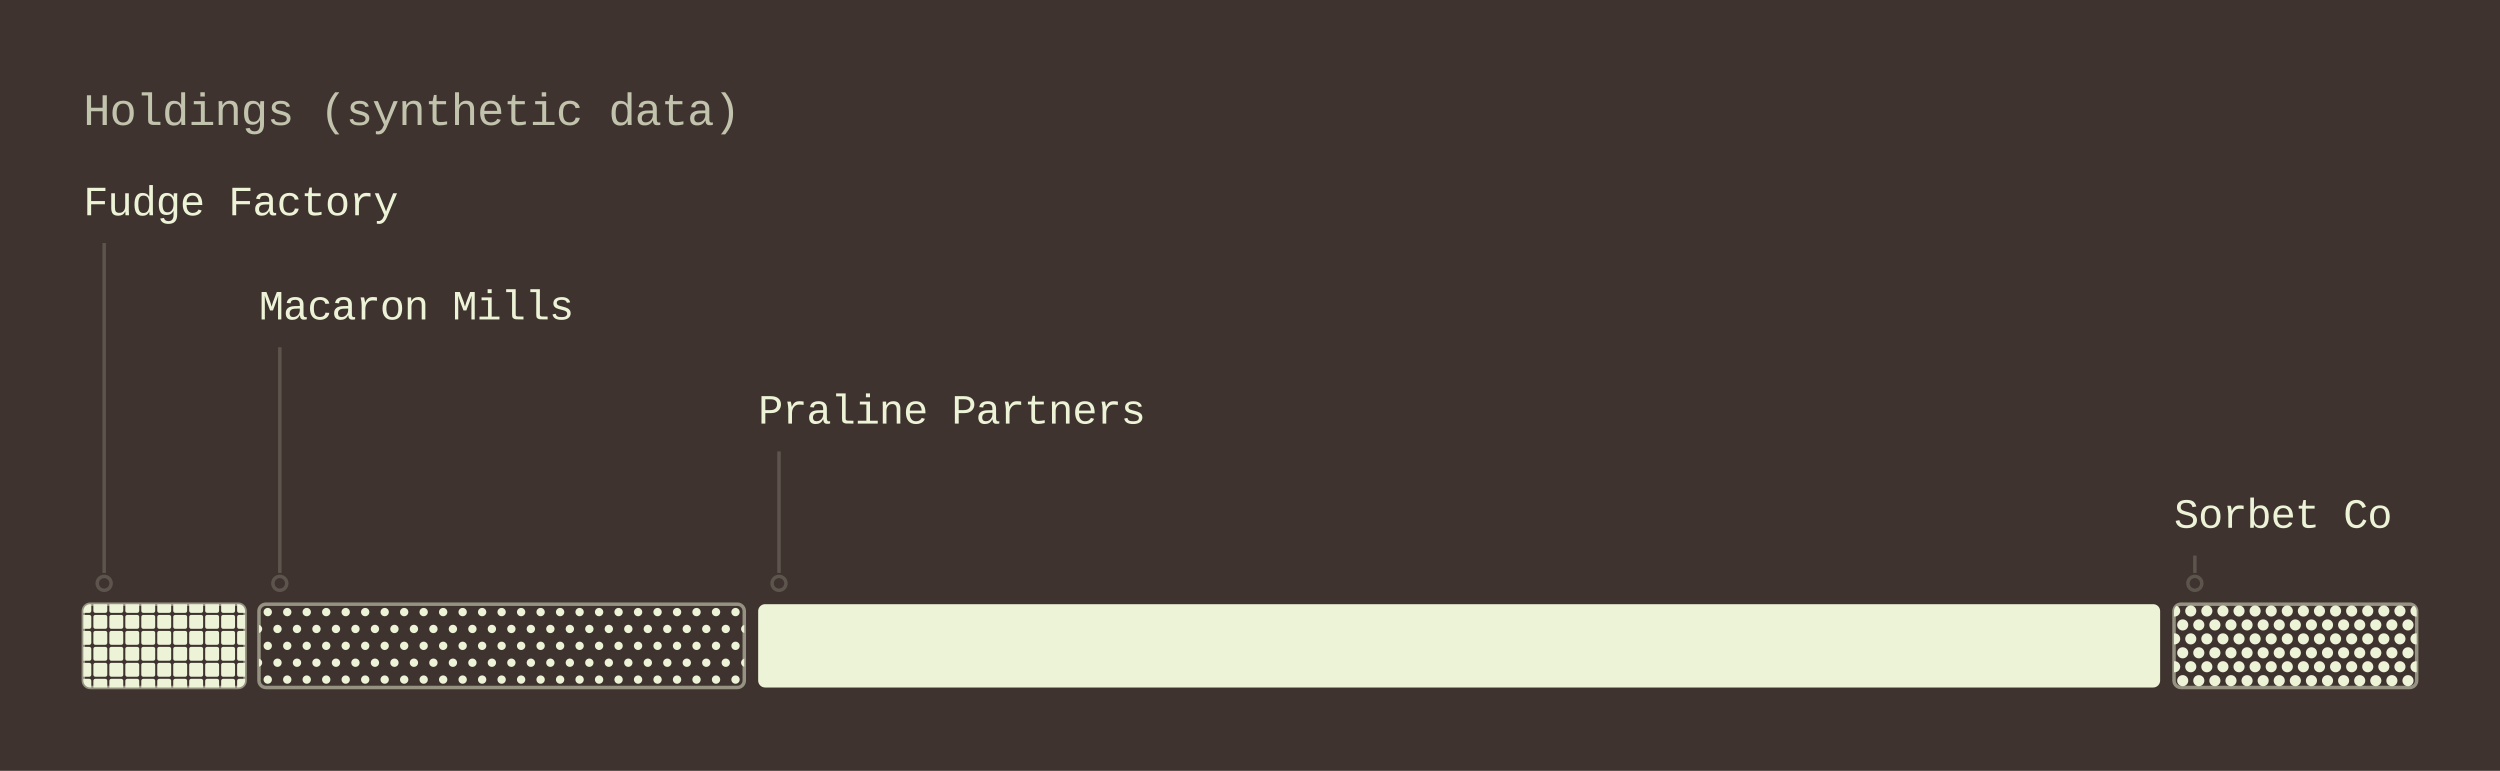
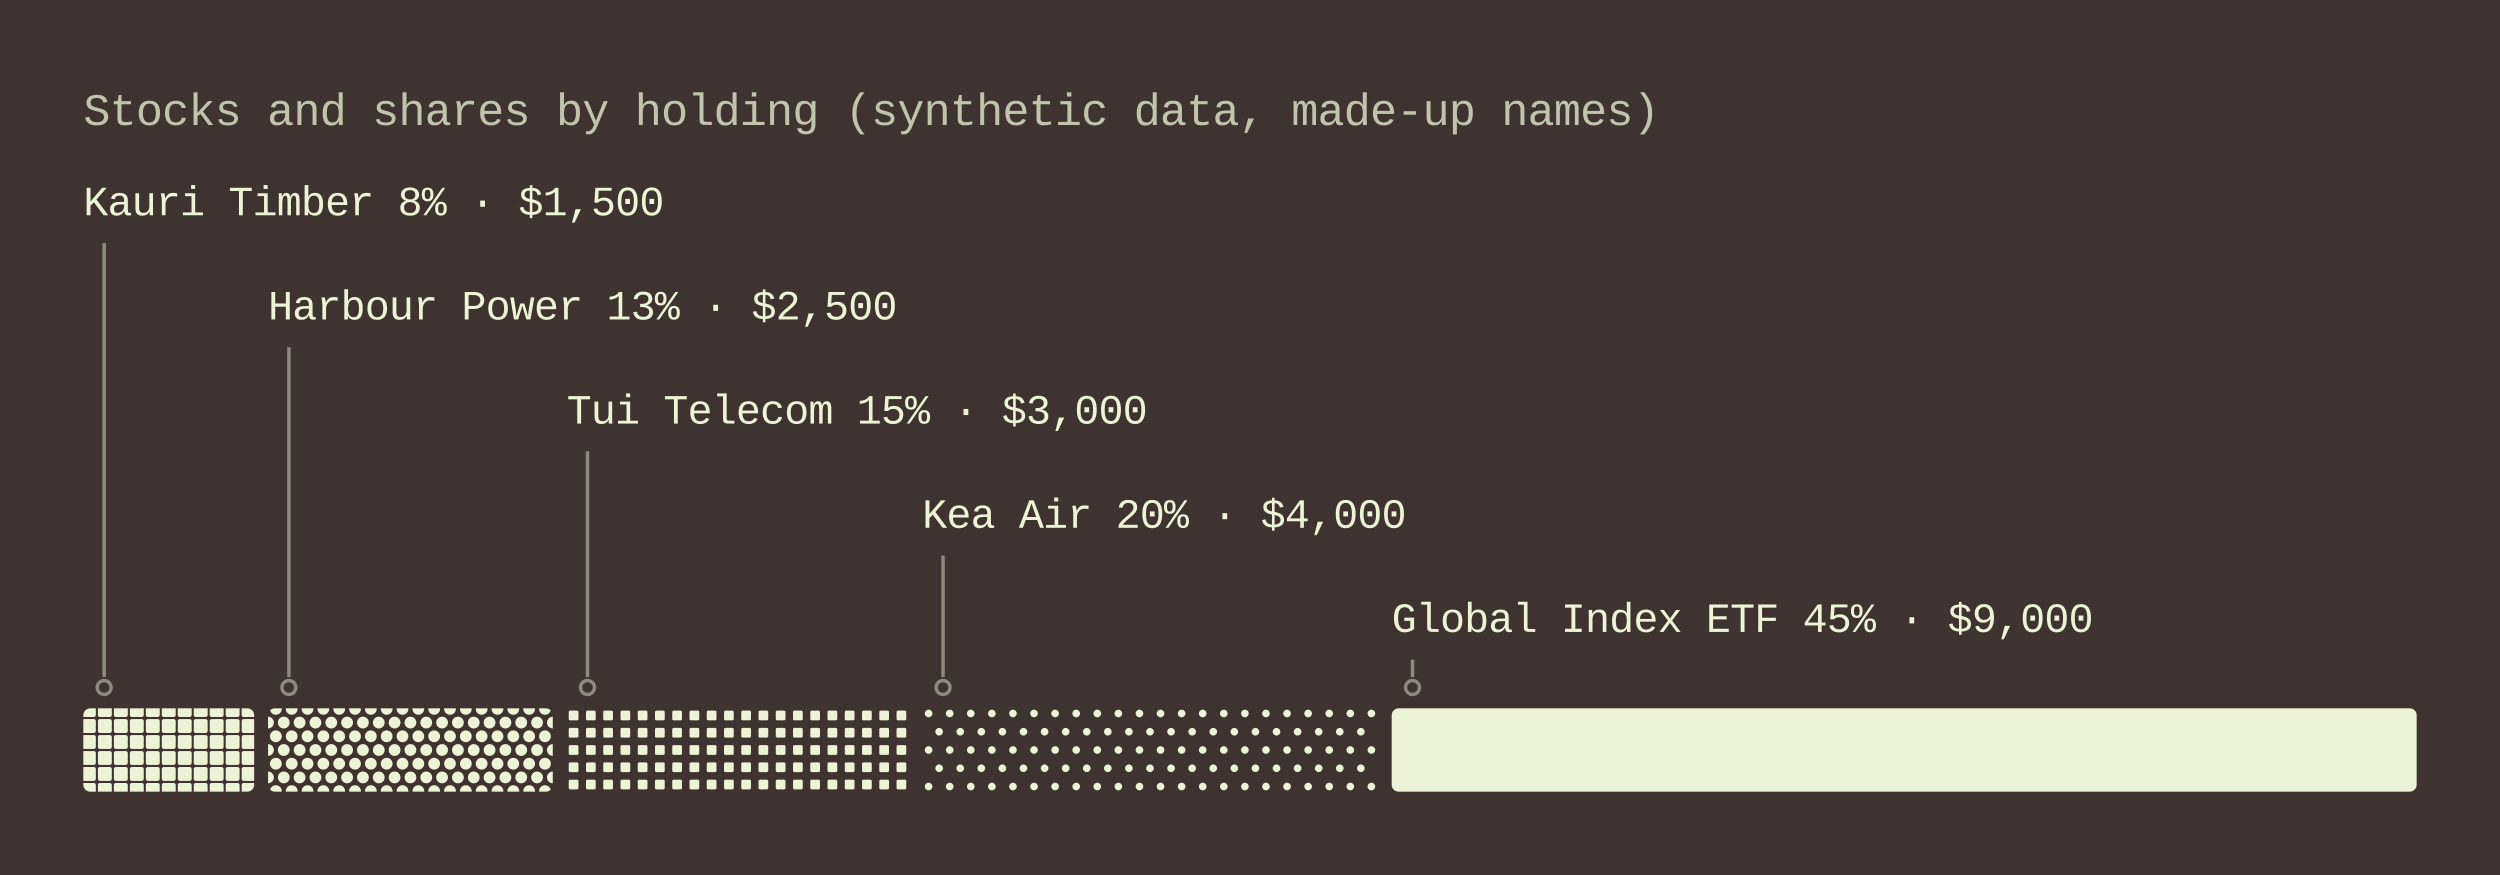
- <svg xmlns="http://www.w3.org/2000/svg" width="720" height="222" viewBox="0 0 720 222" style="color:#edf3d7;font-family:ui-monospace, SFMono-Regular, Menlo, Consolas, 'Liberation Mono', monospace">
+ <svg xmlns="http://www.w3.org/2000/svg" width="720" height="252" viewBox="0 0 720 252" style="color:#edf3d7;font-family:ui-monospace, SFMono-Regular, Menlo, Consolas, 'Liberation Mono', monospace">
  <style>svg text { font-family: ui-monospace, SFMono-Regular, Menlo, Consolas, 'Liberation Mono', monospace; font-size: 12px; fill: currentColor; letter-spacing: -0.24px; font-variant-numeric: tabular-nums; }</style>
  <rect width="100%" height="100%" fill="#3e332f" />
-   <text x="24" y="36" style="font-size:13px;opacity:.75">Holdings (synthetic data)</text>
-   <svg viewBox="0 0 672 150" width="672" height="150" class="sediment" role="img" aria-label="Holdings" aria-describedby="sediment-7-desc" tabindex="0" overflow="visible" x="24" y="48">
+   <text x="24" y="36" style="font-size:13px;opacity:.75">Stocks and shares by holding (synthetic data, made-up names)</text>
+   <svg viewBox="0 0 672 180" width="672" height="180" class="sediment" role="img" aria-label="Stocks and shares" aria-describedby="sediment-7-desc" x="24" y="48" overflow="visible">
    <defs>
-       <clipPath id="tx-clip-1">
-         <rect x="0" y="126" width="46.588" height="24" rx="2" />
+       <clipPath id="tx-clip-3">
+         <rect x="0" y="156" width="49.2" height="24" rx="2" />
      </clipPath>
-       <clipPath id="tx-clip-2">
-         <rect x="50.588" y="126" width="139.765" height="24" rx="2" />
+       <clipPath id="tx-clip-4">
+         <rect x="53.2" y="156" width="82" height="24" rx="2" />
      </clipPath>
-       <clipPath id="tx-clip-3">
-         <rect x="602.118" y="126" width="69.882" height="24" rx="2" />
+       <clipPath id="tx-clip-5">
+         <rect x="139.2" y="156" width="98.4" height="24" rx="2" />
+       </clipPath>
+       <clipPath id="tx-clip-6">
+         <rect x="241.6" y="156" width="131.2" height="24" rx="2" />
      </clipPath>
    </defs>
-     <rect x="0" y="126" width="46.588" height="24" rx="2" fill="transparent" pointer-events="all" stroke="rgba(237,243,215,0.5)" stroke-width="1" class="sbg" />
-     <g fill="#edf3d7" pointer-events="none" clip-path="url(#tx-clip-1)">
-       <rect x="-1.706" y="124.5" width="4" height="4" rx="0.56" />
-       <rect x="2.894" y="124.5" width="4" height="4" rx="0.56" />
-       <rect x="7.494" y="124.5" width="4" height="4" rx="0.56" />
-       <rect x="12.094" y="124.5" width="4" height="4" rx="0.56" />
-       <rect x="16.694" y="124.5" width="4" height="4" rx="0.56" />
-       <rect x="21.294" y="124.5" width="4" height="4" rx="0.56" />
-       <rect x="25.894" y="124.5" width="4" height="4" rx="0.56" />
-       <rect x="30.494" y="124.5" width="4" height="4" rx="0.56" />
-       <rect x="35.094" y="124.5" width="4" height="4" rx="0.56" />
-       <rect x="39.694" y="124.5" width="4" height="4" rx="0.56" />
-       <rect x="44.294" y="124.5" width="4" height="4" rx="0.56" />
-       <rect x="-1.706" y="129.1" width="4" height="4" rx="0.56" />
-       <rect x="2.894" y="129.1" width="4" height="4" rx="0.56" />
-       <rect x="7.494" y="129.1" width="4" height="4" rx="0.56" />
-       <rect x="12.094" y="129.1" width="4" height="4" rx="0.56" />
-       <rect x="16.694" y="129.1" width="4" height="4" rx="0.56" />
-       <rect x="21.294" y="129.1" width="4" height="4" rx="0.56" />
-       <rect x="25.894" y="129.1" width="4" height="4" rx="0.56" />
-       <rect x="30.494" y="129.1" width="4" height="4" rx="0.56" />
-       <rect x="35.094" y="129.1" width="4" height="4" rx="0.56" />
-       <rect x="39.694" y="129.1" width="4" height="4" rx="0.56" />
-       <rect x="44.294" y="129.1" width="4" height="4" rx="0.56" />
-       <rect x="-1.706" y="133.7" width="4" height="4" rx="0.56" />
-       <rect x="2.894" y="133.7" width="4" height="4" rx="0.56" />
-       <rect x="7.494" y="133.7" width="4" height="4" rx="0.56" />
-       <rect x="12.094" y="133.7" width="4" height="4" rx="0.56" />
-       <rect x="16.694" y="133.7" width="4" height="4" rx="0.56" />
-       <rect x="21.294" y="133.7" width="4" height="4" rx="0.56" />
-       <rect x="25.894" y="133.7" width="4" height="4" rx="0.56" />
-       <rect x="30.494" y="133.7" width="4" height="4" rx="0.56" />
-       <rect x="35.094" y="133.7" width="4" height="4" rx="0.56" />
-       <rect x="39.694" y="133.7" width="4" height="4" rx="0.56" />
-       <rect x="44.294" y="133.7" width="4" height="4" rx="0.56" />
-       <rect x="-1.706" y="138.3" width="4" height="4" rx="0.56" />
-       <rect x="2.894" y="138.3" width="4" height="4" rx="0.56" />
-       <rect x="7.494" y="138.3" width="4" height="4" rx="0.56" />
-       <rect x="12.094" y="138.3" width="4" height="4" rx="0.56" />
-       <rect x="16.694" y="138.3" width="4" height="4" rx="0.56" />
-       <rect x="21.294" y="138.3" width="4" height="4" rx="0.56" />
-       <rect x="25.894" y="138.3" width="4" height="4" rx="0.56" />
-       <rect x="30.494" y="138.3" width="4" height="4" rx="0.56" />
-       <rect x="35.094" y="138.3" width="4" height="4" rx="0.56" />
-       <rect x="39.694" y="138.3" width="4" height="4" rx="0.56" />
-       <rect x="44.294" y="138.3" width="4" height="4" rx="0.56" />
-       <rect x="-1.706" y="142.9" width="4" height="4" rx="0.56" />
-       <rect x="2.894" y="142.9" width="4" height="4" rx="0.56" />
-       <rect x="7.494" y="142.9" width="4" height="4" rx="0.56" />
-       <rect x="12.094" y="142.9" width="4" height="4" rx="0.56" />
-       <rect x="16.694" y="142.9" width="4" height="4" rx="0.56" />
-       <rect x="21.294" y="142.9" width="4" height="4" rx="0.56" />
-       <rect x="25.894" y="142.9" width="4" height="4" rx="0.56" />
-       <rect x="30.494" y="142.9" width="4" height="4" rx="0.56" />
-       <rect x="35.094" y="142.9" width="4" height="4" rx="0.56" />
-       <rect x="39.694" y="142.9" width="4" height="4" rx="0.56" />
-       <rect x="44.294" y="142.9" width="4" height="4" rx="0.56" />
-       <rect x="-1.706" y="147.5" width="4" height="4" rx="0.56" />
-       <rect x="2.894" y="147.5" width="4" height="4" rx="0.56" />
-       <rect x="7.494" y="147.5" width="4" height="4" rx="0.56" />
-       <rect x="12.094" y="147.5" width="4" height="4" rx="0.56" />
-       <rect x="16.694" y="147.5" width="4" height="4" rx="0.56" />
-       <rect x="21.294" y="147.5" width="4" height="4" rx="0.56" />
-       <rect x="25.894" y="147.5" width="4" height="4" rx="0.56" />
-       <rect x="30.494" y="147.5" width="4" height="4" rx="0.56" />
-       <rect x="35.094" y="147.5" width="4" height="4" rx="0.56" />
-       <rect x="39.694" y="147.5" width="4" height="4" rx="0.56" />
-       <rect x="44.294" y="147.5" width="4" height="4" rx="0.56" />
+     <rect x="0" y="156" width="49.2" height="24" rx="2" fill="#3e332f" pointer-events="all" class="sbg" />
+     <g fill="#edf3d7" pointer-events="none" clip-path="url(#tx-clip-3)">
+       <rect x="-0.4" y="154.5" width="4" height="4" rx="0.56" />
+       <rect x="4.2" y="154.5" width="4" height="4" rx="0.56" />
+       <rect x="8.8" y="154.5" width="4" height="4" rx="0.56" />
+       <rect x="13.4" y="154.5" width="4" height="4" rx="0.56" />
+       <rect x="18" y="154.5" width="4" height="4" rx="0.56" />
+       <rect x="22.6" y="154.5" width="4" height="4" rx="0.56" />
+       <rect x="27.2" y="154.5" width="4" height="4" rx="0.56" />
+       <rect x="31.8" y="154.5" width="4" height="4" rx="0.56" />
+       <rect x="36.4" y="154.5" width="4" height="4" rx="0.56" />
+       <rect x="41" y="154.5" width="4" height="4" rx="0.56" />
+       <rect x="45.6" y="154.5" width="4" height="4" rx="0.56" />
+       <rect x="-0.4" y="159.1" width="4" height="4" rx="0.56" />
+       <rect x="4.2" y="159.1" width="4" height="4" rx="0.56" />
+       <rect x="8.8" y="159.1" width="4" height="4" rx="0.56" />
+       <rect x="13.4" y="159.1" width="4" height="4" rx="0.56" />
+       <rect x="18" y="159.1" width="4" height="4" rx="0.56" />
+       <rect x="22.6" y="159.1" width="4" height="4" rx="0.56" />
+       <rect x="27.2" y="159.1" width="4" height="4" rx="0.56" />
+       <rect x="31.8" y="159.1" width="4" height="4" rx="0.56" />
+       <rect x="36.4" y="159.1" width="4" height="4" rx="0.56" />
+       <rect x="41" y="159.1" width="4" height="4" rx="0.56" />
+       <rect x="45.6" y="159.1" width="4" height="4" rx="0.56" />
+       <rect x="-0.4" y="163.7" width="4" height="4" rx="0.56" />
+       <rect x="4.2" y="163.7" width="4" height="4" rx="0.56" />
+       <rect x="8.8" y="163.7" width="4" height="4" rx="0.56" />
+       <rect x="13.4" y="163.7" width="4" height="4" rx="0.56" />
+       <rect x="18" y="163.7" width="4" height="4" rx="0.56" />
+       <rect x="22.6" y="163.7" width="4" height="4" rx="0.56" />
+       <rect x="27.2" y="163.7" width="4" height="4" rx="0.56" />
+       <rect x="31.8" y="163.7" width="4" height="4" rx="0.56" />
+       <rect x="36.4" y="163.7" width="4" height="4" rx="0.56" />
+       <rect x="41" y="163.7" width="4" height="4" rx="0.56" />
+       <rect x="45.6" y="163.7" width="4" height="4" rx="0.56" />
+       <rect x="-0.4" y="168.3" width="4" height="4" rx="0.56" />
+       <rect x="4.2" y="168.3" width="4" height="4" rx="0.56" />
+       <rect x="8.8" y="168.3" width="4" height="4" rx="0.56" />
+       <rect x="13.4" y="168.3" width="4" height="4" rx="0.56" />
+       <rect x="18" y="168.3" width="4" height="4" rx="0.56" />
+       <rect x="22.6" y="168.3" width="4" height="4" rx="0.56" />
+       <rect x="27.2" y="168.3" width="4" height="4" rx="0.56" />
+       <rect x="31.8" y="168.3" width="4" height="4" rx="0.56" />
+       <rect x="36.4" y="168.3" width="4" height="4" rx="0.56" />
+       <rect x="41" y="168.3" width="4" height="4" rx="0.56" />
+       <rect x="45.6" y="168.3" width="4" height="4" rx="0.56" />
+       <rect x="-0.4" y="172.9" width="4" height="4" rx="0.56" />
+       <rect x="4.2" y="172.9" width="4" height="4" rx="0.56" />
+       <rect x="8.8" y="172.9" width="4" height="4" rx="0.56" />
+       <rect x="13.4" y="172.9" width="4" height="4" rx="0.56" />
+       <rect x="18" y="172.9" width="4" height="4" rx="0.56" />
+       <rect x="22.6" y="172.9" width="4" height="4" rx="0.56" />
+       <rect x="27.2" y="172.9" width="4" height="4" rx="0.56" />
+       <rect x="31.8" y="172.9" width="4" height="4" rx="0.56" />
+       <rect x="36.4" y="172.9" width="4" height="4" rx="0.56" />
+       <rect x="41" y="172.9" width="4" height="4" rx="0.56" />
+       <rect x="45.6" y="172.9" width="4" height="4" rx="0.56" />
+       <rect x="-0.4" y="177.5" width="4" height="4" rx="0.56" />
+       <rect x="4.2" y="177.5" width="4" height="4" rx="0.56" />
+       <rect x="8.8" y="177.5" width="4" height="4" rx="0.56" />
+       <rect x="13.4" y="177.5" width="4" height="4" rx="0.56" />
+       <rect x="18" y="177.5" width="4" height="4" rx="0.56" />
+       <rect x="22.6" y="177.5" width="4" height="4" rx="0.56" />
+       <rect x="27.2" y="177.5" width="4" height="4" rx="0.56" />
+       <rect x="31.8" y="177.5" width="4" height="4" rx="0.56" />
+       <rect x="36.4" y="177.5" width="4" height="4" rx="0.56" />
+       <rect x="41" y="177.5" width="4" height="4" rx="0.56" />
+       <rect x="45.6" y="177.5" width="4" height="4" rx="0.56" />
    </g>
-     <line x1="6" x2="6" y1="22" y2="117" stroke="rgba(237,243,215,0.18)" stroke-width="1" />
-     <circle cx="6" cy="120" r="2" fill="none" stroke="rgba(237,243,215,0.18)" stroke-width="1" />
-     <text x="0" y="14" text-anchor="start">Fudge Factory</text>
-     <rect x="50.588" y="126" width="139.765" height="24" rx="2" fill="transparent" pointer-events="all" stroke="rgba(237,243,215,0.5)" stroke-width="1" class="sbg" />
-     <g fill="#edf3d7" pointer-events="none" clip-path="url(#tx-clip-2)">
-       <circle cx="53.111" cy="128.278" r="1.2" />
-       <circle cx="58.725" cy="128.278" r="1.2" />
-       <circle cx="64.338" cy="128.278" r="1.2" />
-       <circle cx="69.951" cy="128.278" r="1.2" />
-       <circle cx="75.564" cy="128.278" r="1.2" />
-       <circle cx="81.178" cy="128.278" r="1.2" />
-       <circle cx="86.791" cy="128.278" r="1.2" />
-       <circle cx="92.404" cy="128.278" r="1.2" />
-       <circle cx="98.017" cy="128.278" r="1.2" />
-       <circle cx="103.631" cy="128.278" r="1.2" />
-       <circle cx="109.244" cy="128.278" r="1.2" />
-       <circle cx="114.857" cy="128.278" r="1.2" />
-       <circle cx="120.471" cy="128.278" r="1.2" />
-       <circle cx="126.084" cy="128.278" r="1.2" />
-       <circle cx="131.697" cy="128.278" r="1.2" />
-       <circle cx="137.31" cy="128.278" r="1.2" />
-       <circle cx="142.924" cy="128.278" r="1.2" />
-       <circle cx="148.537" cy="128.278" r="1.2" />
-       <circle cx="154.15" cy="128.278" r="1.2" />
-       <circle cx="159.764" cy="128.278" r="1.2" />
-       <circle cx="165.377" cy="128.278" r="1.2" />
-       <circle cx="170.99" cy="128.278" r="1.2" />
-       <circle cx="176.603" cy="128.278" r="1.2" />
-       <circle cx="182.217" cy="128.278" r="1.2" />
-       <circle cx="187.83" cy="128.278" r="1.2" />
-       <circle cx="50.305" cy="133.139" r="1.2" />
-       <circle cx="55.918" cy="133.139" r="1.2" />
-       <circle cx="61.531" cy="133.139" r="1.2" />
-       <circle cx="67.144" cy="133.139" r="1.2" />
-       <circle cx="72.758" cy="133.139" r="1.2" />
-       <circle cx="78.371" cy="133.139" r="1.2" />
-       <circle cx="83.984" cy="133.139" r="1.2" />
-       <circle cx="89.598" cy="133.139" r="1.2" />
-       <circle cx="95.211" cy="133.139" r="1.2" />
-       <circle cx="100.824" cy="133.139" r="1.2" />
-       <circle cx="106.437" cy="133.139" r="1.2" />
-       <circle cx="112.051" cy="133.139" r="1.2" />
-       <circle cx="117.664" cy="133.139" r="1.2" />
-       <circle cx="123.277" cy="133.139" r="1.2" />
-       <circle cx="128.891" cy="133.139" r="1.2" />
-       <circle cx="134.504" cy="133.139" r="1.2" />
-       <circle cx="140.117" cy="133.139" r="1.2" />
-       <circle cx="145.73" cy="133.139" r="1.2" />
-       <circle cx="151.344" cy="133.139" r="1.2" />
-       <circle cx="156.957" cy="133.139" r="1.2" />
-       <circle cx="162.57" cy="133.139" r="1.2" />
-       <circle cx="168.183" cy="133.139" r="1.2" />
-       <circle cx="173.797" cy="133.139" r="1.2" />
-       <circle cx="179.41" cy="133.139" r="1.2" />
-       <circle cx="185.023" cy="133.139" r="1.2" />
-       <circle cx="190.637" cy="133.139" r="1.2" />
-       <circle cx="53.111" cy="138" r="1.2" />
-       <circle cx="58.725" cy="138" r="1.2" />
-       <circle cx="64.338" cy="138" r="1.2" />
-       <circle cx="69.951" cy="138" r="1.2" />
-       <circle cx="75.564" cy="138" r="1.2" />
-       <circle cx="81.178" cy="138" r="1.2" />
-       <circle cx="86.791" cy="138" r="1.2" />
-       <circle cx="92.404" cy="138" r="1.2" />
-       <circle cx="98.017" cy="138" r="1.2" />
-       <circle cx="103.631" cy="138" r="1.2" />
-       <circle cx="109.244" cy="138" r="1.2" />
-       <circle cx="114.857" cy="138" r="1.2" />
-       <circle cx="120.471" cy="138" r="1.2" />
-       <circle cx="126.084" cy="138" r="1.2" />
-       <circle cx="131.697" cy="138" r="1.2" />
-       <circle cx="137.31" cy="138" r="1.2" />
-       <circle cx="142.924" cy="138" r="1.2" />
-       <circle cx="148.537" cy="138" r="1.2" />
-       <circle cx="154.15" cy="138" r="1.2" />
-       <circle cx="159.764" cy="138" r="1.2" />
-       <circle cx="165.377" cy="138" r="1.2" />
-       <circle cx="170.99" cy="138" r="1.2" />
-       <circle cx="176.603" cy="138" r="1.2" />
-       <circle cx="182.217" cy="138" r="1.2" />
-       <circle cx="187.83" cy="138" r="1.2" />
-       <circle cx="50.305" cy="142.861" r="1.2" />
-       <circle cx="55.918" cy="142.861" r="1.2" />
-       <circle cx="61.531" cy="142.861" r="1.2" />
-       <circle cx="67.144" cy="142.861" r="1.2" />
-       <circle cx="72.758" cy="142.861" r="1.2" />
-       <circle cx="78.371" cy="142.861" r="1.2" />
-       <circle cx="83.984" cy="142.861" r="1.2" />
-       <circle cx="89.598" cy="142.861" r="1.2" />
-       <circle cx="95.211" cy="142.861" r="1.2" />
-       <circle cx="100.824" cy="142.861" r="1.2" />
-       <circle cx="106.437" cy="142.861" r="1.2" />
-       <circle cx="112.051" cy="142.861" r="1.2" />
-       <circle cx="117.664" cy="142.861" r="1.2" />
-       <circle cx="123.277" cy="142.861" r="1.2" />
-       <circle cx="128.891" cy="142.861" r="1.2" />
-       <circle cx="134.504" cy="142.861" r="1.2" />
-       <circle cx="140.117" cy="142.861" r="1.2" />
-       <circle cx="145.73" cy="142.861" r="1.2" />
-       <circle cx="151.344" cy="142.861" r="1.2" />
-       <circle cx="156.957" cy="142.861" r="1.2" />
-       <circle cx="162.57" cy="142.861" r="1.2" />
-       <circle cx="168.183" cy="142.861" r="1.2" />
-       <circle cx="173.797" cy="142.861" r="1.2" />
-       <circle cx="179.41" cy="142.861" r="1.2" />
-       <circle cx="185.023" cy="142.861" r="1.2" />
-       <circle cx="190.637" cy="142.861" r="1.2" />
-       <circle cx="53.111" cy="147.722" r="1.2" />
-       <circle cx="58.725" cy="147.722" r="1.2" />
-       <circle cx="64.338" cy="147.722" r="1.2" />
-       <circle cx="69.951" cy="147.722" r="1.2" />
-       <circle cx="75.564" cy="147.722" r="1.2" />
-       <circle cx="81.178" cy="147.722" r="1.2" />
-       <circle cx="86.791" cy="147.722" r="1.2" />
-       <circle cx="92.404" cy="147.722" r="1.2" />
-       <circle cx="98.017" cy="147.722" r="1.2" />
-       <circle cx="103.631" cy="147.722" r="1.2" />
-       <circle cx="109.244" cy="147.722" r="1.2" />
-       <circle cx="114.857" cy="147.722" r="1.2" />
-       <circle cx="120.471" cy="147.722" r="1.2" />
-       <circle cx="126.084" cy="147.722" r="1.2" />
-       <circle cx="131.697" cy="147.722" r="1.2" />
-       <circle cx="137.31" cy="147.722" r="1.2" />
-       <circle cx="142.924" cy="147.722" r="1.2" />
-       <circle cx="148.537" cy="147.722" r="1.2" />
-       <circle cx="154.15" cy="147.722" r="1.2" />
-       <circle cx="159.764" cy="147.722" r="1.2" />
-       <circle cx="165.377" cy="147.722" r="1.2" />
-       <circle cx="170.99" cy="147.722" r="1.2" />
-       <circle cx="176.603" cy="147.722" r="1.2" />
-       <circle cx="182.217" cy="147.722" r="1.2" />
-       <circle cx="187.83" cy="147.722" r="1.2" />
+     <line x1="6" x2="6" y1="22" y2="147" stroke="rgba(237,243,215,0.45)" stroke-width="1" />
+     <circle cx="6" cy="150" r="2" fill="none" stroke="rgba(237,243,215,0.45)" stroke-width="1" />
+     <text x="0" y="14" text-anchor="start">Kauri Timber 8% · $1,500</text>
+     <rect x="53.2" y="156" width="82" height="24" rx="2" fill="#3e332f" pointer-events="all" class="sbg" />
+     <g fill="#edf3d7" pointer-events="none" clip-path="url(#tx-clip-4)">
+       <circle cx="55.449" cy="156.156" r="1.7" />
+       <circle cx="60.008" cy="156.156" r="1.7" />
+       <circle cx="64.567" cy="156.156" r="1.7" />
+       <circle cx="69.126" cy="156.156" r="1.7" />
+       <circle cx="73.685" cy="156.156" r="1.7" />
+       <circle cx="78.244" cy="156.156" r="1.7" />
+       <circle cx="82.803" cy="156.156" r="1.7" />
+       <circle cx="87.362" cy="156.156" r="1.7" />
+       <circle cx="91.921" cy="156.156" r="1.7" />
+       <circle cx="96.479" cy="156.156" r="1.7" />
+       <circle cx="101.038" cy="156.156" r="1.7" />
+       <circle cx="105.597" cy="156.156" r="1.7" />
+       <circle cx="110.156" cy="156.156" r="1.7" />
+       <circle cx="114.715" cy="156.156" r="1.7" />
+       <circle cx="119.274" cy="156.156" r="1.7" />
+       <circle cx="123.833" cy="156.156" r="1.7" />
+       <circle cx="128.392" cy="156.156" r="1.7" />
+       <circle cx="132.951" cy="156.156" r="1.7" />
+       <circle cx="53.17" cy="160.104" r="1.7" />
+       <circle cx="57.728" cy="160.104" r="1.7" />
+       <circle cx="62.287" cy="160.104" r="1.7" />
+       <circle cx="66.846" cy="160.104" r="1.7" />
+       <circle cx="71.405" cy="160.104" r="1.7" />
+       <circle cx="75.964" cy="160.104" r="1.7" />
+       <circle cx="80.523" cy="160.104" r="1.7" />
+       <circle cx="85.082" cy="160.104" r="1.7" />
+       <circle cx="89.641" cy="160.104" r="1.7" />
+       <circle cx="94.2" cy="160.104" r="1.7" />
+       <circle cx="98.759" cy="160.104" r="1.7" />
+       <circle cx="103.318" cy="160.104" r="1.7" />
+       <circle cx="107.877" cy="160.104" r="1.7" />
+       <circle cx="112.436" cy="160.104" r="1.7" />
+       <circle cx="116.995" cy="160.104" r="1.7" />
+       <circle cx="121.554" cy="160.104" r="1.7" />
+       <circle cx="126.113" cy="160.104" r="1.7" />
+       <circle cx="130.672" cy="160.104" r="1.7" />
+       <circle cx="135.23" cy="160.104" r="1.7" />
+       <circle cx="55.449" cy="164.052" r="1.7" />
+       <circle cx="60.008" cy="164.052" r="1.7" />
+       <circle cx="64.567" cy="164.052" r="1.7" />
+       <circle cx="69.126" cy="164.052" r="1.7" />
+       <circle cx="73.685" cy="164.052" r="1.7" />
+       <circle cx="78.244" cy="164.052" r="1.7" />
+       <circle cx="82.803" cy="164.052" r="1.7" />
+       <circle cx="87.362" cy="164.052" r="1.7" />
+       <circle cx="91.921" cy="164.052" r="1.7" />
+       <circle cx="96.479" cy="164.052" r="1.7" />
+       <circle cx="101.038" cy="164.052" r="1.7" />
+       <circle cx="105.597" cy="164.052" r="1.7" />
+       <circle cx="110.156" cy="164.052" r="1.7" />
+       <circle cx="114.715" cy="164.052" r="1.7" />
+       <circle cx="119.274" cy="164.052" r="1.7" />
+       <circle cx="123.833" cy="164.052" r="1.7" />
+       <circle cx="128.392" cy="164.052" r="1.7" />
+       <circle cx="132.951" cy="164.052" r="1.7" />
+       <circle cx="53.17" cy="168" r="1.7" />
+       <circle cx="57.728" cy="168" r="1.7" />
+       <circle cx="62.287" cy="168" r="1.7" />
+       <circle cx="66.846" cy="168" r="1.7" />
+       <circle cx="71.405" cy="168" r="1.7" />
+       <circle cx="75.964" cy="168" r="1.7" />
+       <circle cx="80.523" cy="168" r="1.7" />
+       <circle cx="85.082" cy="168" r="1.7" />
+       <circle cx="89.641" cy="168" r="1.7" />
+       <circle cx="94.2" cy="168" r="1.7" />
+       <circle cx="98.759" cy="168" r="1.7" />
+       <circle cx="103.318" cy="168" r="1.7" />
+       <circle cx="107.877" cy="168" r="1.7" />
+       <circle cx="112.436" cy="168" r="1.7" />
+       <circle cx="116.995" cy="168" r="1.7" />
+       <circle cx="121.554" cy="168" r="1.7" />
+       <circle cx="126.113" cy="168" r="1.7" />
+       <circle cx="130.672" cy="168" r="1.7" />
+       <circle cx="135.23" cy="168" r="1.7" />
+       <circle cx="55.449" cy="171.948" r="1.7" />
+       <circle cx="60.008" cy="171.948" r="1.7" />
+       <circle cx="64.567" cy="171.948" r="1.7" />
+       <circle cx="69.126" cy="171.948" r="1.7" />
+       <circle cx="73.685" cy="171.948" r="1.7" />
+       <circle cx="78.244" cy="171.948" r="1.7" />
+       <circle cx="82.803" cy="171.948" r="1.7" />
+       <circle cx="87.362" cy="171.948" r="1.7" />
+       <circle cx="91.921" cy="171.948" r="1.7" />
+       <circle cx="96.479" cy="171.948" r="1.7" />
+       <circle cx="101.038" cy="171.948" r="1.7" />
+       <circle cx="105.597" cy="171.948" r="1.7" />
+       <circle cx="110.156" cy="171.948" r="1.7" />
+       <circle cx="114.715" cy="171.948" r="1.7" />
+       <circle cx="119.274" cy="171.948" r="1.7" />
+       <circle cx="123.833" cy="171.948" r="1.7" />
+       <circle cx="128.392" cy="171.948" r="1.7" />
+       <circle cx="132.951" cy="171.948" r="1.7" />
+       <circle cx="53.17" cy="175.896" r="1.7" />
+       <circle cx="57.728" cy="175.896" r="1.7" />
+       <circle cx="62.287" cy="175.896" r="1.7" />
+       <circle cx="66.846" cy="175.896" r="1.7" />
+       <circle cx="71.405" cy="175.896" r="1.7" />
+       <circle cx="75.964" cy="175.896" r="1.7" />
+       <circle cx="80.523" cy="175.896" r="1.7" />
+       <circle cx="85.082" cy="175.896" r="1.7" />
+       <circle cx="89.641" cy="175.896" r="1.7" />
+       <circle cx="94.2" cy="175.896" r="1.7" />
+       <circle cx="98.759" cy="175.896" r="1.7" />
+       <circle cx="103.318" cy="175.896" r="1.7" />
+       <circle cx="107.877" cy="175.896" r="1.7" />
+       <circle cx="112.436" cy="175.896" r="1.7" />
+       <circle cx="116.995" cy="175.896" r="1.7" />
+       <circle cx="121.554" cy="175.896" r="1.7" />
+       <circle cx="126.113" cy="175.896" r="1.7" />
+       <circle cx="130.672" cy="175.896" r="1.7" />
+       <circle cx="135.23" cy="175.896" r="1.7" />
+       <circle cx="55.449" cy="179.844" r="1.7" />
+       <circle cx="60.008" cy="179.844" r="1.7" />
+       <circle cx="64.567" cy="179.844" r="1.7" />
+       <circle cx="69.126" cy="179.844" r="1.7" />
+       <circle cx="73.685" cy="179.844" r="1.7" />
+       <circle cx="78.244" cy="179.844" r="1.7" />
+       <circle cx="82.803" cy="179.844" r="1.7" />
+       <circle cx="87.362" cy="179.844" r="1.7" />
+       <circle cx="91.921" cy="179.844" r="1.7" />
+       <circle cx="96.479" cy="179.844" r="1.7" />
+       <circle cx="101.038" cy="179.844" r="1.7" />
+       <circle cx="105.597" cy="179.844" r="1.7" />
+       <circle cx="110.156" cy="179.844" r="1.7" />
+       <circle cx="114.715" cy="179.844" r="1.7" />
+       <circle cx="119.274" cy="179.844" r="1.7" />
+       <circle cx="123.833" cy="179.844" r="1.7" />
+       <circle cx="128.392" cy="179.844" r="1.7" />
+       <circle cx="132.951" cy="179.844" r="1.7" />
    </g>
-     <line x1="56.588" x2="56.588" y1="52" y2="117" stroke="rgba(237,243,215,0.18)" stroke-width="1" />
-     <circle cx="56.588" cy="120" r="2" fill="none" stroke="rgba(237,243,215,0.18)" stroke-width="1" />
-     <text x="50.588" y="44" text-anchor="start">Macaron Mills</text>
-     <rect x="194.353" y="126" width="403.765" height="24" rx="2" fill="#edf3d7" pointer-events="all" />
-     <line x1="200.353" x2="200.353" y1="82" y2="117" stroke="rgba(237,243,215,0.18)" stroke-width="1" />
-     <circle cx="200.353" cy="120" r="2" fill="none" stroke="rgba(237,243,215,0.18)" stroke-width="1" />
-     <text x="194.353" y="74" text-anchor="start">Praline Partners</text>
-     <rect x="602.118" y="126" width="69.882" height="24" rx="2" fill="transparent" pointer-events="all" stroke="rgba(237,243,215,0.5)" stroke-width="1" class="sbg" />
-     <g fill="#edf3d7" pointer-events="none" clip-path="url(#tx-clip-3)">
-       <circle cx="602.303" cy="127.967" r="1.6" />
-       <circle cx="606.938" cy="127.967" r="1.6" />
-       <circle cx="611.572" cy="127.967" r="1.6" />
-       <circle cx="616.206" cy="127.967" r="1.6" />
-       <circle cx="620.84" cy="127.967" r="1.6" />
-       <circle cx="625.474" cy="127.967" r="1.6" />
-       <circle cx="630.108" cy="127.967" r="1.6" />
-       <circle cx="634.742" cy="127.967" r="1.6" />
-       <circle cx="639.376" cy="127.967" r="1.6" />
-       <circle cx="644.01" cy="127.967" r="1.6" />
-       <circle cx="648.644" cy="127.967" r="1.6" />
-       <circle cx="653.278" cy="127.967" r="1.6" />
-       <circle cx="657.912" cy="127.967" r="1.6" />
-       <circle cx="662.546" cy="127.967" r="1.6" />
-       <circle cx="667.18" cy="127.967" r="1.6" />
-       <circle cx="671.814" cy="127.967" r="1.6" />
-       <circle cx="604.62" cy="131.98" r="1.6" />
-       <circle cx="609.255" cy="131.98" r="1.6" />
-       <circle cx="613.889" cy="131.98" r="1.6" />
-       <circle cx="618.523" cy="131.98" r="1.6" />
-       <circle cx="623.157" cy="131.98" r="1.6" />
-       <circle cx="627.791" cy="131.98" r="1.6" />
-       <circle cx="632.425" cy="131.98" r="1.6" />
-       <circle cx="637.059" cy="131.98" r="1.6" />
-       <circle cx="641.693" cy="131.98" r="1.6" />
-       <circle cx="646.327" cy="131.98" r="1.6" />
-       <circle cx="650.961" cy="131.98" r="1.6" />
-       <circle cx="655.595" cy="131.98" r="1.6" />
-       <circle cx="660.229" cy="131.98" r="1.6" />
-       <circle cx="664.863" cy="131.98" r="1.6" />
-       <circle cx="669.497" cy="131.98" r="1.6" />
-       <circle cx="602.303" cy="135.993" r="1.6" />
-       <circle cx="606.938" cy="135.993" r="1.6" />
-       <circle cx="611.572" cy="135.993" r="1.6" />
-       <circle cx="616.206" cy="135.993" r="1.6" />
-       <circle cx="620.84" cy="135.993" r="1.6" />
-       <circle cx="625.474" cy="135.993" r="1.6" />
-       <circle cx="630.108" cy="135.993" r="1.6" />
-       <circle cx="634.742" cy="135.993" r="1.6" />
-       <circle cx="639.376" cy="135.993" r="1.6" />
-       <circle cx="644.01" cy="135.993" r="1.6" />
-       <circle cx="648.644" cy="135.993" r="1.6" />
-       <circle cx="653.278" cy="135.993" r="1.6" />
-       <circle cx="657.912" cy="135.993" r="1.6" />
-       <circle cx="662.546" cy="135.993" r="1.6" />
-       <circle cx="667.18" cy="135.993" r="1.6" />
-       <circle cx="671.814" cy="135.993" r="1.6" />
-       <circle cx="604.62" cy="140.007" r="1.6" />
-       <circle cx="609.255" cy="140.007" r="1.6" />
-       <circle cx="613.889" cy="140.007" r="1.6" />
-       <circle cx="618.523" cy="140.007" r="1.6" />
-       <circle cx="623.157" cy="140.007" r="1.6" />
-       <circle cx="627.791" cy="140.007" r="1.6" />
-       <circle cx="632.425" cy="140.007" r="1.6" />
-       <circle cx="637.059" cy="140.007" r="1.6" />
-       <circle cx="641.693" cy="140.007" r="1.6" />
-       <circle cx="646.327" cy="140.007" r="1.6" />
-       <circle cx="650.961" cy="140.007" r="1.6" />
-       <circle cx="655.595" cy="140.007" r="1.6" />
-       <circle cx="660.229" cy="140.007" r="1.6" />
-       <circle cx="664.863" cy="140.007" r="1.6" />
-       <circle cx="669.497" cy="140.007" r="1.6" />
-       <circle cx="602.303" cy="144.02" r="1.6" />
-       <circle cx="606.938" cy="144.02" r="1.6" />
-       <circle cx="611.572" cy="144.02" r="1.6" />
-       <circle cx="616.206" cy="144.02" r="1.6" />
-       <circle cx="620.84" cy="144.02" r="1.6" />
-       <circle cx="625.474" cy="144.02" r="1.6" />
-       <circle cx="630.108" cy="144.02" r="1.6" />
-       <circle cx="634.742" cy="144.02" r="1.6" />
-       <circle cx="639.376" cy="144.02" r="1.6" />
-       <circle cx="644.01" cy="144.02" r="1.6" />
-       <circle cx="648.644" cy="144.02" r="1.6" />
-       <circle cx="653.278" cy="144.02" r="1.6" />
-       <circle cx="657.912" cy="144.02" r="1.6" />
-       <circle cx="662.546" cy="144.02" r="1.6" />
-       <circle cx="667.18" cy="144.02" r="1.6" />
-       <circle cx="671.814" cy="144.02" r="1.6" />
-       <circle cx="604.62" cy="148.033" r="1.6" />
-       <circle cx="609.255" cy="148.033" r="1.6" />
-       <circle cx="613.889" cy="148.033" r="1.6" />
-       <circle cx="618.523" cy="148.033" r="1.6" />
-       <circle cx="623.157" cy="148.033" r="1.6" />
-       <circle cx="627.791" cy="148.033" r="1.6" />
-       <circle cx="632.425" cy="148.033" r="1.6" />
-       <circle cx="637.059" cy="148.033" r="1.6" />
-       <circle cx="641.693" cy="148.033" r="1.6" />
-       <circle cx="646.327" cy="148.033" r="1.6" />
-       <circle cx="650.961" cy="148.033" r="1.6" />
-       <circle cx="655.595" cy="148.033" r="1.6" />
-       <circle cx="660.229" cy="148.033" r="1.6" />
-       <circle cx="664.863" cy="148.033" r="1.6" />
-       <circle cx="669.497" cy="148.033" r="1.6" />
+     <line x1="59.2" x2="59.2" y1="52" y2="147" stroke="rgba(237,243,215,0.45)" stroke-width="1" />
+     <circle cx="59.2" cy="150" r="2" fill="none" stroke="rgba(237,243,215,0.45)" stroke-width="1" />
+     <text x="53.2" y="44" text-anchor="start">Harbour Power 13% · $2,500</text>
+     <rect x="139.2" y="156" width="98.4" height="24" rx="2" fill="#3e332f" pointer-events="all" class="sbg" />
+     <g fill="#edf3d7" pointer-events="none" clip-path="url(#tx-clip-5)">
+       <rect x="139.796" y="156.662" width="2.8" height="2.8" rx="0.392" />
+       <rect x="144.765" y="156.662" width="2.8" height="2.8" rx="0.392" />
+       <rect x="149.733" y="156.662" width="2.8" height="2.8" rx="0.392" />
+       <rect x="154.702" y="156.662" width="2.8" height="2.8" rx="0.392" />
+       <rect x="159.671" y="156.662" width="2.8" height="2.8" rx="0.392" />
+       <rect x="164.64" y="156.662" width="2.8" height="2.8" rx="0.392" />
+       <rect x="169.609" y="156.662" width="2.8" height="2.8" rx="0.392" />
+       <rect x="174.578" y="156.662" width="2.8" height="2.8" rx="0.392" />
+       <rect x="179.547" y="156.662" width="2.8" height="2.8" rx="0.392" />
+       <rect x="184.516" y="156.662" width="2.8" height="2.8" rx="0.392" />
+       <rect x="189.484" y="156.662" width="2.8" height="2.8" rx="0.392" />
+       <rect x="194.453" y="156.662" width="2.8" height="2.8" rx="0.392" />
+       <rect x="199.422" y="156.662" width="2.8" height="2.8" rx="0.392" />
+       <rect x="204.391" y="156.662" width="2.8" height="2.8" rx="0.392" />
+       <rect x="209.36" y="156.662" width="2.8" height="2.8" rx="0.392" />
+       <rect x="214.329" y="156.662" width="2.8" height="2.8" rx="0.392" />
+       <rect x="219.298" y="156.662" width="2.8" height="2.8" rx="0.392" />
+       <rect x="224.267" y="156.662" width="2.8" height="2.8" rx="0.392" />
+       <rect x="229.235" y="156.662" width="2.8" height="2.8" rx="0.392" />
+       <rect x="234.204" y="156.662" width="2.8" height="2.8" rx="0.392" />
+       <rect x="139.796" y="161.631" width="2.8" height="2.8" rx="0.392" />
+       <rect x="144.765" y="161.631" width="2.8" height="2.8" rx="0.392" />
+       <rect x="149.733" y="161.631" width="2.8" height="2.8" rx="0.392" />
+       <rect x="154.702" y="161.631" width="2.8" height="2.8" rx="0.392" />
+       <rect x="159.671" y="161.631" width="2.8" height="2.8" rx="0.392" />
+       <rect x="164.64" y="161.631" width="2.8" height="2.8" rx="0.392" />
+       <rect x="169.609" y="161.631" width="2.8" height="2.8" rx="0.392" />
+       <rect x="174.578" y="161.631" width="2.8" height="2.8" rx="0.392" />
+       <rect x="179.547" y="161.631" width="2.8" height="2.8" rx="0.392" />
+       <rect x="184.516" y="161.631" width="2.8" height="2.8" rx="0.392" />
+       <rect x="189.484" y="161.631" width="2.8" height="2.8" rx="0.392" />
+       <rect x="194.453" y="161.631" width="2.8" height="2.8" rx="0.392" />
+       <rect x="199.422" y="161.631" width="2.8" height="2.8" rx="0.392" />
+       <rect x="204.391" y="161.631" width="2.8" height="2.8" rx="0.392" />
+       <rect x="209.36" y="161.631" width="2.8" height="2.8" rx="0.392" />
+       <rect x="214.329" y="161.631" width="2.8" height="2.8" rx="0.392" />
+       <rect x="219.298" y="161.631" width="2.8" height="2.8" rx="0.392" />
+       <rect x="224.267" y="161.631" width="2.8" height="2.8" rx="0.392" />
+       <rect x="229.235" y="161.631" width="2.8" height="2.8" rx="0.392" />
+       <rect x="234.204" y="161.631" width="2.8" height="2.8" rx="0.392" />
+       <rect x="139.796" y="166.6" width="2.8" height="2.8" rx="0.392" />
+       <rect x="144.765" y="166.6" width="2.8" height="2.8" rx="0.392" />
+       <rect x="149.733" y="166.6" width="2.8" height="2.8" rx="0.392" />
+       <rect x="154.702" y="166.6" width="2.8" height="2.8" rx="0.392" />
+       <rect x="159.671" y="166.6" width="2.8" height="2.8" rx="0.392" />
+       <rect x="164.64" y="166.6" width="2.8" height="2.8" rx="0.392" />
+       <rect x="169.609" y="166.6" width="2.8" height="2.8" rx="0.392" />
+       <rect x="174.578" y="166.6" width="2.8" height="2.8" rx="0.392" />
+       <rect x="179.547" y="166.6" width="2.8" height="2.8" rx="0.392" />
+       <rect x="184.516" y="166.6" width="2.8" height="2.8" rx="0.392" />
+       <rect x="189.484" y="166.6" width="2.8" height="2.8" rx="0.392" />
+       <rect x="194.453" y="166.6" width="2.8" height="2.8" rx="0.392" />
+       <rect x="199.422" y="166.6" width="2.8" height="2.8" rx="0.392" />
+       <rect x="204.391" y="166.6" width="2.8" height="2.8" rx="0.392" />
+       <rect x="209.36" y="166.6" width="2.8" height="2.8" rx="0.392" />
+       <rect x="214.329" y="166.6" width="2.8" height="2.8" rx="0.392" />
+       <rect x="219.298" y="166.6" width="2.8" height="2.8" rx="0.392" />
+       <rect x="224.267" y="166.6" width="2.8" height="2.8" rx="0.392" />
+       <rect x="229.235" y="166.6" width="2.8" height="2.8" rx="0.392" />
+       <rect x="234.204" y="166.6" width="2.8" height="2.8" rx="0.392" />
+       <rect x="139.796" y="171.569" width="2.8" height="2.8" rx="0.392" />
+       <rect x="144.765" y="171.569" width="2.8" height="2.8" rx="0.392" />
+       <rect x="149.733" y="171.569" width="2.8" height="2.8" rx="0.392" />
+       <rect x="154.702" y="171.569" width="2.8" height="2.8" rx="0.392" />
+       <rect x="159.671" y="171.569" width="2.8" height="2.8" rx="0.392" />
+       <rect x="164.64" y="171.569" width="2.8" height="2.8" rx="0.392" />
+       <rect x="169.609" y="171.569" width="2.8" height="2.8" rx="0.392" />
+       <rect x="174.578" y="171.569" width="2.8" height="2.8" rx="0.392" />
+       <rect x="179.547" y="171.569" width="2.8" height="2.8" rx="0.392" />
+       <rect x="184.516" y="171.569" width="2.8" height="2.8" rx="0.392" />
+       <rect x="189.484" y="171.569" width="2.8" height="2.8" rx="0.392" />
+       <rect x="194.453" y="171.569" width="2.8" height="2.8" rx="0.392" />
+       <rect x="199.422" y="171.569" width="2.8" height="2.8" rx="0.392" />
+       <rect x="204.391" y="171.569" width="2.8" height="2.8" rx="0.392" />
+       <rect x="209.36" y="171.569" width="2.8" height="2.8" rx="0.392" />
+       <rect x="214.329" y="171.569" width="2.8" height="2.8" rx="0.392" />
+       <rect x="219.298" y="171.569" width="2.8" height="2.8" rx="0.392" />
+       <rect x="224.267" y="171.569" width="2.8" height="2.8" rx="0.392" />
+       <rect x="229.235" y="171.569" width="2.8" height="2.8" rx="0.392" />
+       <rect x="234.204" y="171.569" width="2.8" height="2.8" rx="0.392" />
+       <rect x="139.796" y="176.538" width="2.8" height="2.8" rx="0.392" />
+       <rect x="144.765" y="176.538" width="2.8" height="2.8" rx="0.392" />
+       <rect x="149.733" y="176.538" width="2.8" height="2.8" rx="0.392" />
+       <rect x="154.702" y="176.538" width="2.8" height="2.8" rx="0.392" />
+       <rect x="159.671" y="176.538" width="2.8" height="2.8" rx="0.392" />
+       <rect x="164.64" y="176.538" width="2.8" height="2.8" rx="0.392" />
+       <rect x="169.609" y="176.538" width="2.8" height="2.8" rx="0.392" />
+       <rect x="174.578" y="176.538" width="2.8" height="2.8" rx="0.392" />
+       <rect x="179.547" y="176.538" width="2.8" height="2.8" rx="0.392" />
+       <rect x="184.516" y="176.538" width="2.8" height="2.8" rx="0.392" />
+       <rect x="189.484" y="176.538" width="2.8" height="2.8" rx="0.392" />
+       <rect x="194.453" y="176.538" width="2.8" height="2.8" rx="0.392" />
+       <rect x="199.422" y="176.538" width="2.8" height="2.8" rx="0.392" />
+       <rect x="204.391" y="176.538" width="2.8" height="2.8" rx="0.392" />
+       <rect x="209.36" y="176.538" width="2.8" height="2.8" rx="0.392" />
+       <rect x="214.329" y="176.538" width="2.8" height="2.8" rx="0.392" />
+       <rect x="219.298" y="176.538" width="2.8" height="2.8" rx="0.392" />
+       <rect x="224.267" y="176.538" width="2.8" height="2.8" rx="0.392" />
+       <rect x="229.235" y="176.538" width="2.8" height="2.8" rx="0.392" />
+       <rect x="234.204" y="176.538" width="2.8" height="2.8" rx="0.392" />
    </g>
-     <line x1="608.118" x2="608.118" y1="112" y2="117" stroke="rgba(237,243,215,0.18)" stroke-width="1" />
-     <circle cx="608.118" cy="120" r="2" fill="none" stroke="rgba(237,243,215,0.18)" stroke-width="1" />
-     <text x="602.118" y="104" text-anchor="start">Sorbet Co</text>
-     <g class="sfocus" pointer-events="none" visibility="hidden">
-       <rect fill="none" stroke="currentColor" stroke-width="1.5" rx="3" />
+     <line x1="145.2" x2="145.2" y1="82" y2="147" stroke="rgba(237,243,215,0.45)" stroke-width="1" />
+     <circle cx="145.2" cy="150" r="2" fill="none" stroke="rgba(237,243,215,0.45)" stroke-width="1" />
+     <text x="139.2" y="74" text-anchor="start">Tui Telecom 15% · $3,000</text>
+     <rect x="241.6" y="156" width="131.2" height="24" rx="2" fill="#3e332f" pointer-events="all" class="sbg" />
+     <g fill="#edf3d7" pointer-events="none" clip-path="url(#tx-clip-6)">
+       <circle cx="243.439" cy="157.482" r="1.1" />
+       <circle cx="249.511" cy="157.482" r="1.1" />
+       <circle cx="255.584" cy="157.482" r="1.1" />
+       <circle cx="261.656" cy="157.482" r="1.1" />
+       <circle cx="267.729" cy="157.482" r="1.1" />
+       <circle cx="273.801" cy="157.482" r="1.1" />
+       <circle cx="279.874" cy="157.482" r="1.1" />
+       <circle cx="285.946" cy="157.482" r="1.1" />
+       <circle cx="292.019" cy="157.482" r="1.1" />
+       <circle cx="298.091" cy="157.482" r="1.1" />
+       <circle cx="304.164" cy="157.482" r="1.1" />
+       <circle cx="310.236" cy="157.482" r="1.1" />
+       <circle cx="316.309" cy="157.482" r="1.1" />
+       <circle cx="322.381" cy="157.482" r="1.1" />
+       <circle cx="328.454" cy="157.482" r="1.1" />
+       <circle cx="334.526" cy="157.482" r="1.1" />
+       <circle cx="340.599" cy="157.482" r="1.1" />
+       <circle cx="346.671" cy="157.482" r="1.1" />
+       <circle cx="352.744" cy="157.482" r="1.1" />
+       <circle cx="358.816" cy="157.482" r="1.1" />
+       <circle cx="364.889" cy="157.482" r="1.1" />
+       <circle cx="370.961" cy="157.482" r="1.1" />
+       <circle cx="246.475" cy="162.741" r="1.1" />
+       <circle cx="252.548" cy="162.741" r="1.1" />
+       <circle cx="258.62" cy="162.741" r="1.1" />
+       <circle cx="264.693" cy="162.741" r="1.1" />
+       <circle cx="270.765" cy="162.741" r="1.1" />
+       <circle cx="276.838" cy="162.741" r="1.1" />
+       <circle cx="282.91" cy="162.741" r="1.1" />
+       <circle cx="288.983" cy="162.741" r="1.1" />
+       <circle cx="295.055" cy="162.741" r="1.1" />
+       <circle cx="301.128" cy="162.741" r="1.1" />
+       <circle cx="307.2" cy="162.741" r="1.1" />
+       <circle cx="313.272" cy="162.741" r="1.1" />
+       <circle cx="319.345" cy="162.741" r="1.1" />
+       <circle cx="325.417" cy="162.741" r="1.1" />
+       <circle cx="331.49" cy="162.741" r="1.1" />
+       <circle cx="337.562" cy="162.741" r="1.1" />
+       <circle cx="343.635" cy="162.741" r="1.1" />
+       <circle cx="349.707" cy="162.741" r="1.1" />
+       <circle cx="355.78" cy="162.741" r="1.1" />
+       <circle cx="361.852" cy="162.741" r="1.1" />
+       <circle cx="367.925" cy="162.741" r="1.1" />
+       <circle cx="243.439" cy="168" r="1.1" />
+       <circle cx="249.511" cy="168" r="1.1" />
+       <circle cx="255.584" cy="168" r="1.1" />
+       <circle cx="261.656" cy="168" r="1.1" />
+       <circle cx="267.729" cy="168" r="1.1" />
+       <circle cx="273.801" cy="168" r="1.1" />
+       <circle cx="279.874" cy="168" r="1.1" />
+       <circle cx="285.946" cy="168" r="1.1" />
+       <circle cx="292.019" cy="168" r="1.1" />
+       <circle cx="298.091" cy="168" r="1.1" />
+       <circle cx="304.164" cy="168" r="1.1" />
+       <circle cx="310.236" cy="168" r="1.1" />
+       <circle cx="316.309" cy="168" r="1.1" />
+       <circle cx="322.381" cy="168" r="1.1" />
+       <circle cx="328.454" cy="168" r="1.1" />
+       <circle cx="334.526" cy="168" r="1.1" />
+       <circle cx="340.599" cy="168" r="1.1" />
+       <circle cx="346.671" cy="168" r="1.1" />
+       <circle cx="352.744" cy="168" r="1.1" />
+       <circle cx="358.816" cy="168" r="1.1" />
+       <circle cx="364.889" cy="168" r="1.1" />
+       <circle cx="370.961" cy="168" r="1.1" />
+       <circle cx="246.475" cy="173.259" r="1.1" />
+       <circle cx="252.548" cy="173.259" r="1.1" />
+       <circle cx="258.62" cy="173.259" r="1.1" />
+       <circle cx="264.693" cy="173.259" r="1.1" />
+       <circle cx="270.765" cy="173.259" r="1.1" />
+       <circle cx="276.838" cy="173.259" r="1.1" />
+       <circle cx="282.91" cy="173.259" r="1.1" />
+       <circle cx="288.983" cy="173.259" r="1.1" />
+       <circle cx="295.055" cy="173.259" r="1.1" />
+       <circle cx="301.128" cy="173.259" r="1.1" />
+       <circle cx="307.2" cy="173.259" r="1.1" />
+       <circle cx="313.272" cy="173.259" r="1.1" />
+       <circle cx="319.345" cy="173.259" r="1.1" />
+       <circle cx="325.417" cy="173.259" r="1.1" />
+       <circle cx="331.49" cy="173.259" r="1.1" />
+       <circle cx="337.562" cy="173.259" r="1.1" />
+       <circle cx="343.635" cy="173.259" r="1.1" />
+       <circle cx="349.707" cy="173.259" r="1.1" />
+       <circle cx="355.78" cy="173.259" r="1.1" />
+       <circle cx="361.852" cy="173.259" r="1.1" />
+       <circle cx="367.925" cy="173.259" r="1.1" />
+       <circle cx="243.439" cy="178.518" r="1.1" />
+       <circle cx="249.511" cy="178.518" r="1.1" />
+       <circle cx="255.584" cy="178.518" r="1.1" />
+       <circle cx="261.656" cy="178.518" r="1.1" />
+       <circle cx="267.729" cy="178.518" r="1.1" />
+       <circle cx="273.801" cy="178.518" r="1.1" />
+       <circle cx="279.874" cy="178.518" r="1.1" />
+       <circle cx="285.946" cy="178.518" r="1.1" />
+       <circle cx="292.019" cy="178.518" r="1.1" />
+       <circle cx="298.091" cy="178.518" r="1.1" />
+       <circle cx="304.164" cy="178.518" r="1.1" />
+       <circle cx="310.236" cy="178.518" r="1.1" />
+       <circle cx="316.309" cy="178.518" r="1.1" />
+       <circle cx="322.381" cy="178.518" r="1.1" />
+       <circle cx="328.454" cy="178.518" r="1.1" />
+       <circle cx="334.526" cy="178.518" r="1.1" />
+       <circle cx="340.599" cy="178.518" r="1.1" />
+       <circle cx="346.671" cy="178.518" r="1.1" />
+       <circle cx="352.744" cy="178.518" r="1.1" />
+       <circle cx="358.816" cy="178.518" r="1.1" />
+       <circle cx="364.889" cy="178.518" r="1.1" />
+       <circle cx="370.961" cy="178.518" r="1.1" />
    </g>
+     <line x1="247.6" x2="247.6" y1="112" y2="147" stroke="rgba(237,243,215,0.45)" stroke-width="1" />
+     <circle cx="247.6" cy="150" r="2" fill="none" stroke="rgba(237,243,215,0.45)" stroke-width="1" />
+     <text x="241.6" y="104" text-anchor="start">Kea Air 20% · $4,000</text>
+     <rect x="376.8" y="156" width="295.2" height="24" rx="2" fill="#edf3d7" pointer-events="all" />
+     <line x1="382.8" x2="382.8" y1="142" y2="147" stroke="rgba(237,243,215,0.45)" stroke-width="1" />
+     <circle cx="382.8" cy="150" r="2" fill="none" stroke="rgba(237,243,215,0.45)" stroke-width="1" />
+     <text x="376.8" y="134" text-anchor="start">Global Index ETF 45% · $9,000</text>
  </svg>
</svg>
